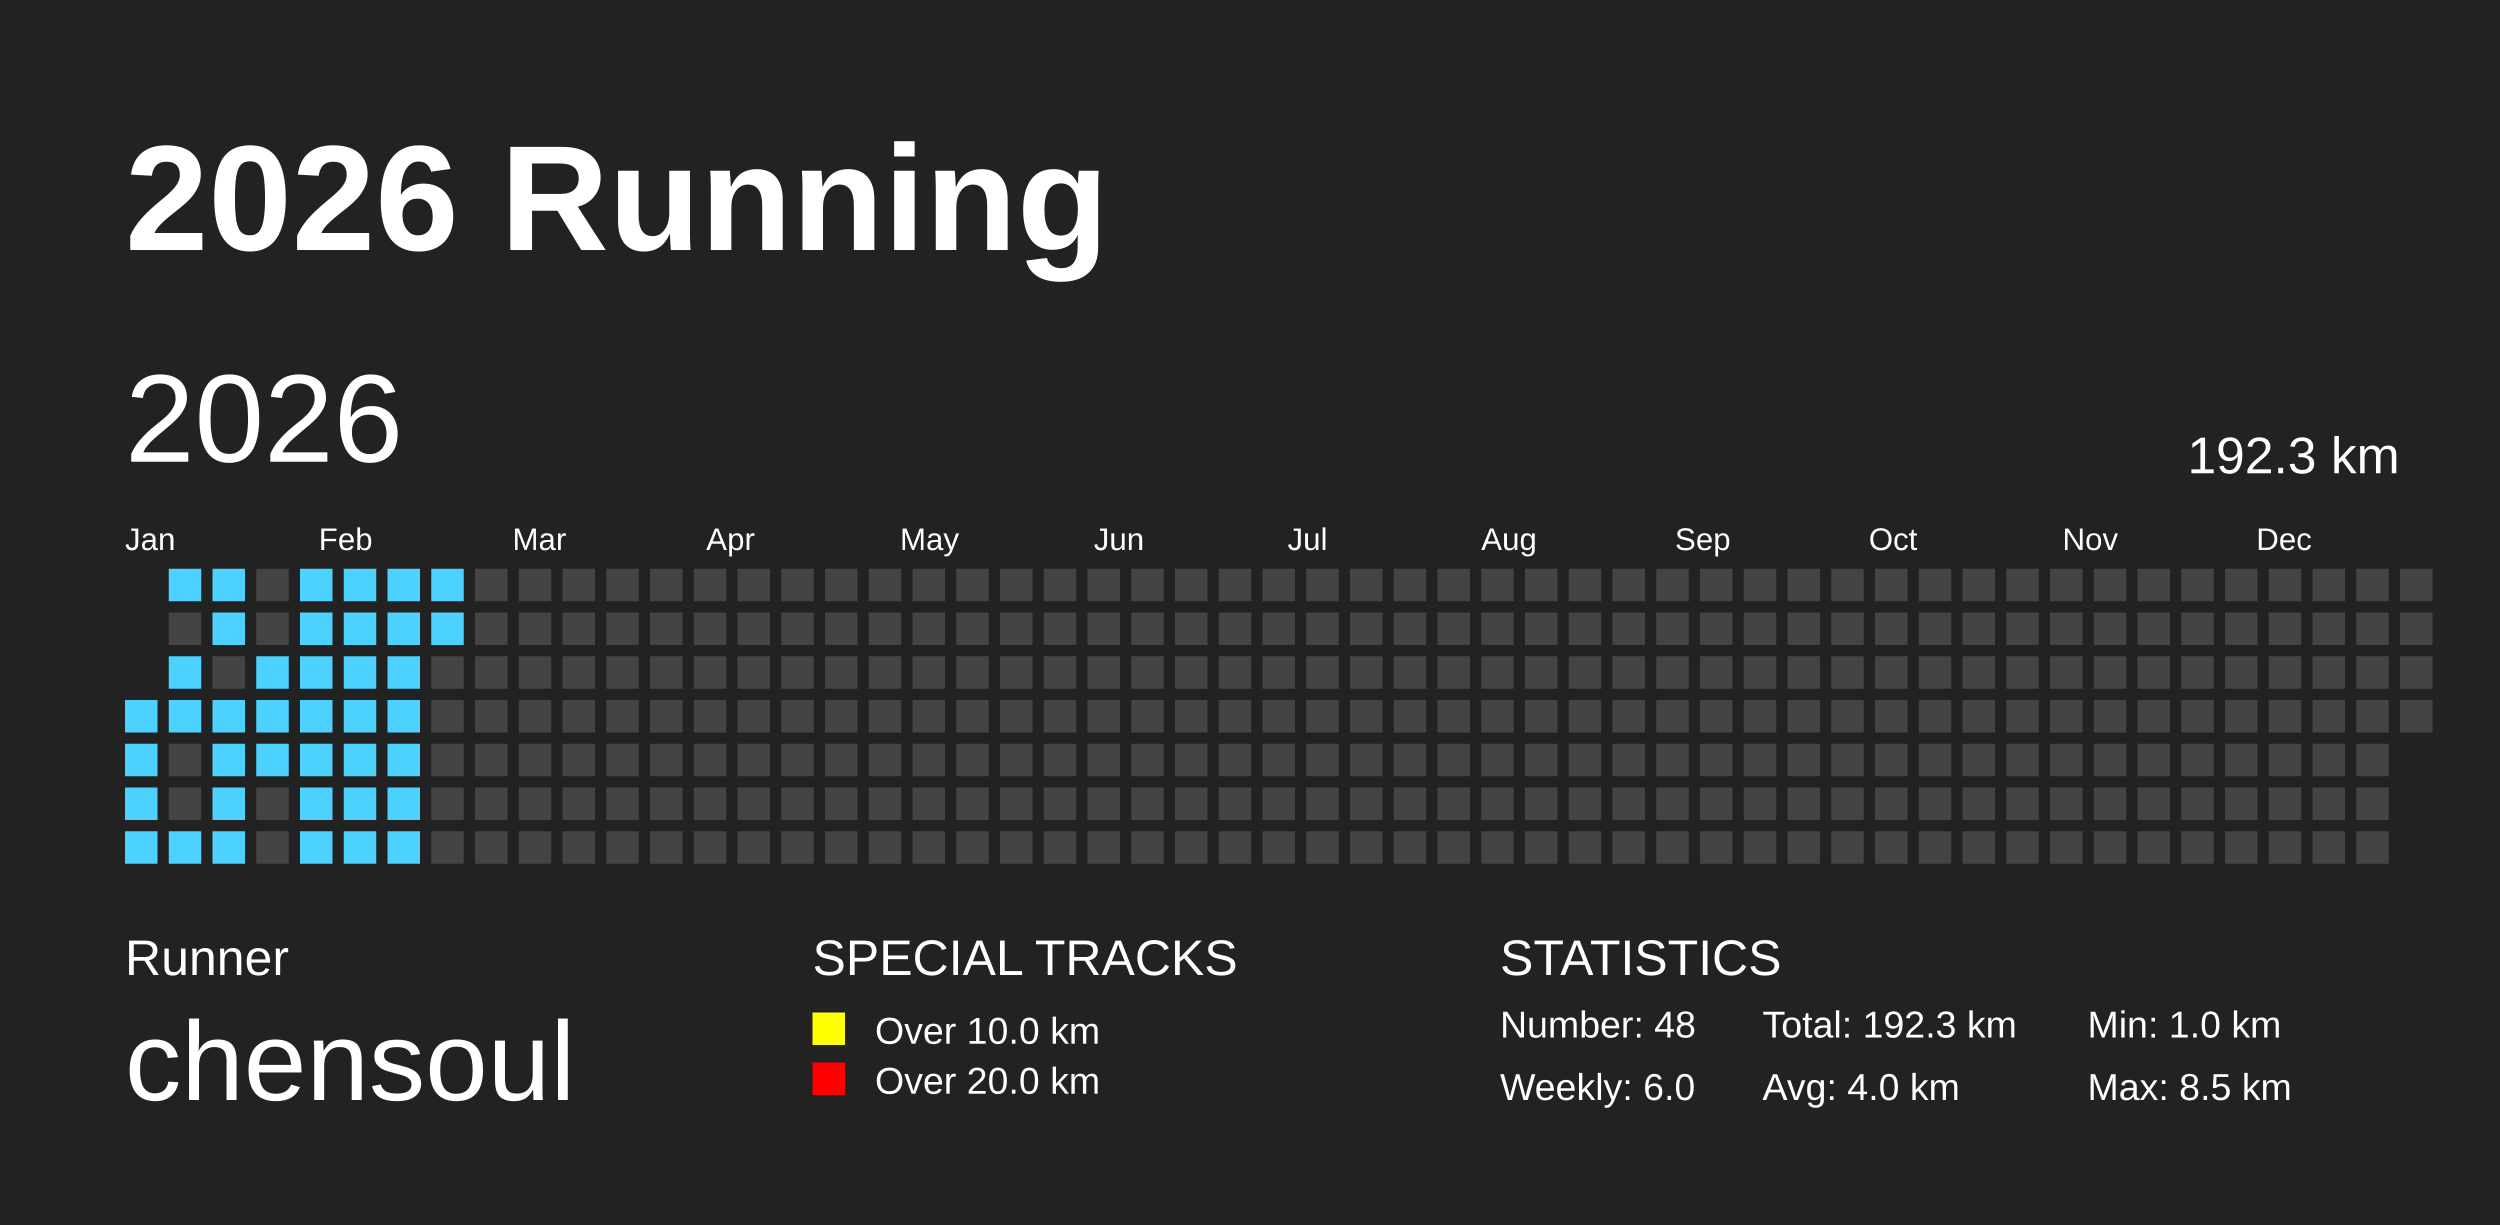
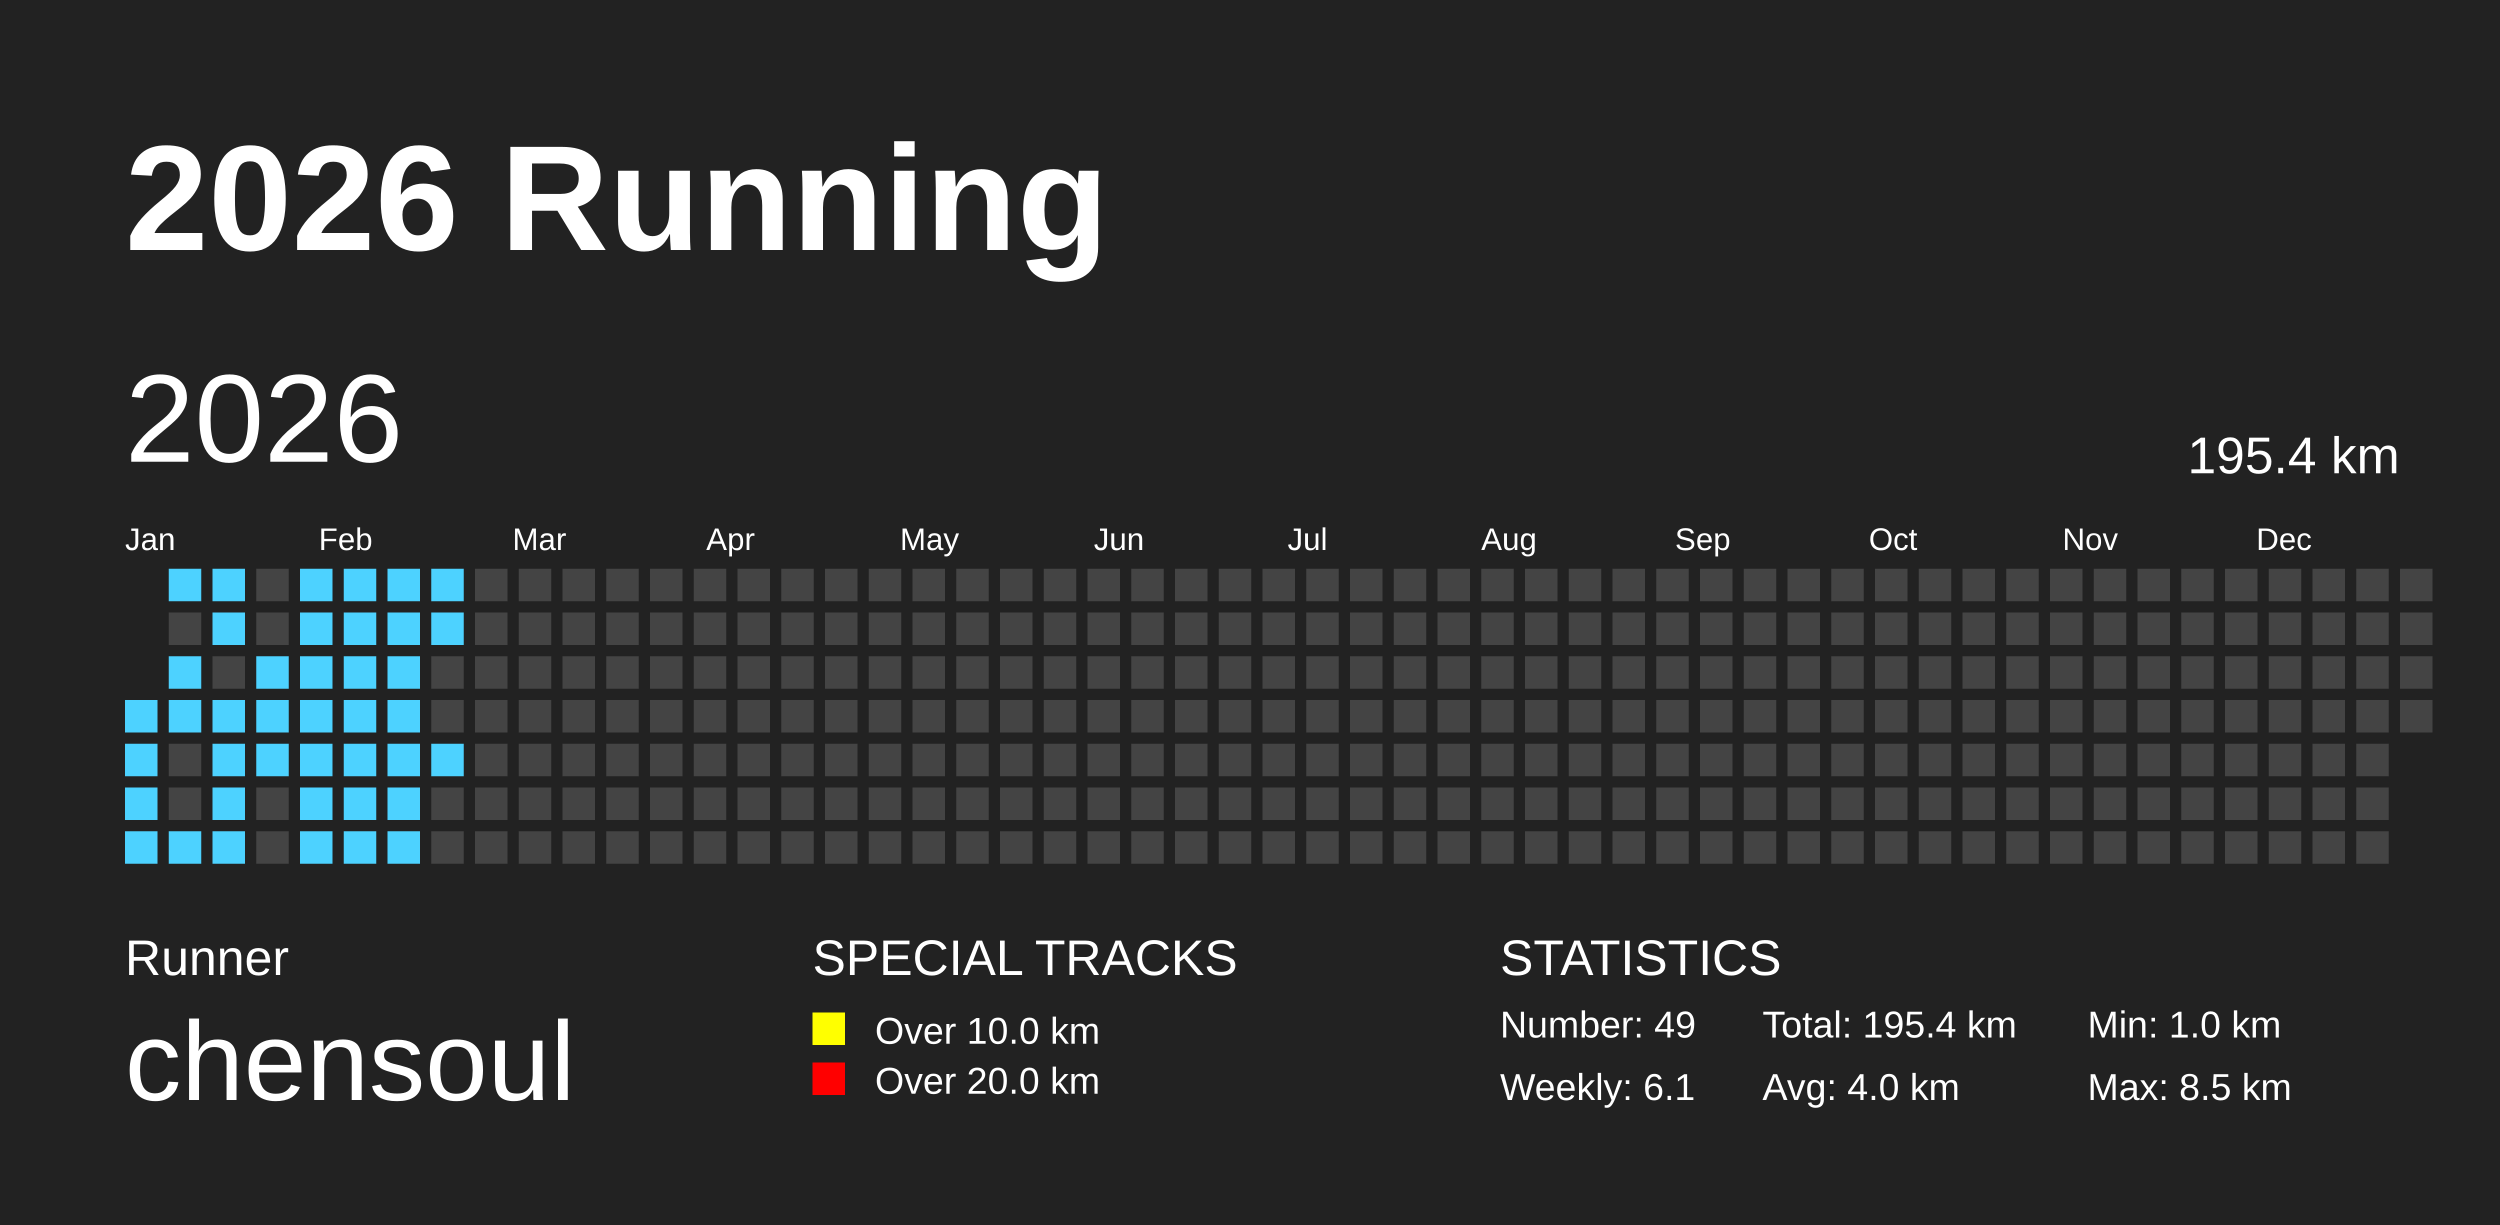
<svg xmlns="http://www.w3.org/2000/svg" baseProfile="full" height="98mm" version="1.1" viewBox="0,0,200,98" width="200mm">
  <defs />
  <rect fill="#222222" height="98" width="200" x="0" y="0" />
  <text fill="#FFFFFF" style="font-size:12px; font-family:Arial; font-weight:bold;" x="10" y="20">2026 Running</text>
  <text fill="#FFFFFF" style="font-size:4px; font-family:Arial" x="10" y="78">Runner</text>
  <text fill="#FFFFFF" style="font-size:9px; font-family:Arial" x="10" y="88">chensoul</text>
  <text fill="#FFFFFF" style="font-size:4px; font-family:Arial" x="65" y="78">SPECIAL TRACKS</text>
  <rect fill="yellow" height="2.6" width="2.6" x="65" y="81" />
  <text fill="#FFFFFF" style="font-size:3px; font-family:Arial" x="70" y="83.5">Over 10.0 km</text>
  <rect fill="red" height="2.6" width="2.6" x="65" y="85" />
  <text fill="#FFFFFF" style="font-size:3px; font-family:Arial" x="70" y="87.5">Over 20.0 km</text>
  <text fill="#FFFFFF" style="font-size:4px; font-family:Arial" x="120" y="78">STATISTICS</text>
-   <text fill="#FFFFFF" style="font-size:3px; font-family:Arial" x="120" y="83">Number: 48</text>
-   <text fill="#FFFFFF" style="font-size:3px; font-family:Arial" x="120" y="88">Weekly: 6.0</text>
-   <text fill="#FFFFFF" style="font-size:3px; font-family:Arial" x="141" y="83">Total: 192.3 km</text>
+   <text fill="#FFFFFF" style="font-size:3px; font-family:Arial" x="120" y="83">Number: 49</text>
+   <text fill="#FFFFFF" style="font-size:3px; font-family:Arial" x="120" y="88">Weekly: 6.1</text>
+   <text fill="#FFFFFF" style="font-size:3px; font-family:Arial" x="141" y="83">Total: 195.4 km</text>
  <text fill="#FFFFFF" style="font-size:3px; font-family:Arial" x="141" y="88">Avg: 4.0 km</text>
  <text fill="#FFFFFF" style="font-size:3px; font-family:Arial" x="167" y="83">Min: 1.0 km</text>
  <text fill="#FFFFFF" style="font-size:3px; font-family:Arial" x="167" y="88">Max: 8.5 km</text>
  <text dominant-baseline="hanging" fill="#FFFFFF" style="font-size:10.0px; font-family:Arial;" x="10" y="30">2026</text>
-   <text dominant-baseline="hanging" fill="#FFFFFF" style="font-size:4.125px; font-family:Arial;" x="175" y="35">192.3 km</text>
+   <text dominant-baseline="hanging" fill="#FFFFFF" style="font-size:4.125px; font-family:Arial;" x="175" y="35">195.4 km</text>
  <text fill="#FFFFFF" style="font-size:2.5px; font-family:Arial" x="10.0" y="44">Jan</text>
  <text fill="#FFFFFF" style="font-size:2.5px; font-family:Arial" x="25.5" y="44">Feb</text>
  <text fill="#FFFFFF" style="font-size:2.5px; font-family:Arial" x="41.0" y="44">Mar</text>
  <text fill="#FFFFFF" style="font-size:2.5px; font-family:Arial" x="56.5" y="44">Apr</text>
  <text fill="#FFFFFF" style="font-size:2.5px; font-family:Arial" x="72.0" y="44">May</text>
  <text fill="#FFFFFF" style="font-size:2.5px; font-family:Arial" x="87.5" y="44">Jun</text>
  <text fill="#FFFFFF" style="font-size:2.5px; font-family:Arial" x="103.0" y="44">Jul</text>
  <text fill="#FFFFFF" style="font-size:2.5px; font-family:Arial" x="118.5" y="44">Aug</text>
  <text fill="#FFFFFF" style="font-size:2.5px; font-family:Arial" x="134.0" y="44">Sep</text>
  <text fill="#FFFFFF" style="font-size:2.5px; font-family:Arial" x="149.5" y="44">Oct</text>
  <text fill="#FFFFFF" style="font-size:2.5px; font-family:Arial" x="165.0" y="44">Nov</text>
  <text fill="#FFFFFF" style="font-size:2.5px; font-family:Arial" x="180.5" y="44">Dec</text>
  <rect fill="#4DD2FF" height="2.6" width="2.6" x="10.0" y="56.0" />
  <rect fill="#4DD2FF" height="2.6" width="2.6" x="10.0" y="59.5" />
  <rect fill="#4DD2FF" height="2.6" width="2.6" x="10.0" y="63.0" />
  <rect fill="#4DD2FF" height="2.6" width="2.6" x="10.0" y="66.5" />
  <rect fill="#4DD2FF" height="2.6" width="2.6" x="13.5" y="45.5" />
  <rect fill="#444444" height="2.6" width="2.6" x="13.5" y="49.0" />
  <rect fill="#4DD2FF" height="2.6" width="2.6" x="13.5" y="52.5" />
  <rect fill="#4DD2FF" height="2.6" width="2.6" x="13.5" y="56.0" />
  <rect fill="#444444" height="2.6" width="2.6" x="13.5" y="59.5" />
  <rect fill="#444444" height="2.6" width="2.6" x="13.5" y="63.0" />
  <rect fill="#4DD2FF" height="2.6" width="2.6" x="13.5" y="66.5" />
  <rect fill="#4DD2FF" height="2.6" width="2.6" x="17.0" y="45.5" />
  <rect fill="#4DD2FF" height="2.6" width="2.6" x="17.0" y="49.0" />
  <rect fill="#444444" height="2.6" width="2.6" x="17.0" y="52.5" />
  <rect fill="#4DD2FF" height="2.6" width="2.6" x="17.0" y="56.0" />
  <rect fill="#4DD2FF" height="2.6" width="2.6" x="17.0" y="59.5" />
  <rect fill="#4DD2FF" height="2.6" width="2.6" x="17.0" y="63.0" />
  <rect fill="#4DD2FF" height="2.6" width="2.6" x="17.0" y="66.5" />
  <rect fill="#444444" height="2.6" width="2.6" x="20.5" y="45.5" />
  <rect fill="#444444" height="2.6" width="2.6" x="20.5" y="49.0" />
  <rect fill="#4DD2FF" height="2.6" width="2.6" x="20.5" y="52.5" />
  <rect fill="#4DD2FF" height="2.6" width="2.6" x="20.5" y="56.0" />
  <rect fill="#4DD2FF" height="2.6" width="2.6" x="20.5" y="59.5" />
  <rect fill="#444444" height="2.6" width="2.6" x="20.5" y="63.0" />
  <rect fill="#444444" height="2.6" width="2.6" x="20.5" y="66.5" />
  <rect fill="#4DD2FF" height="2.6" width="2.6" x="24.0" y="45.5" />
  <rect fill="#4DD2FF" height="2.6" width="2.6" x="24.0" y="49.0" />
  <rect fill="#4DD2FF" height="2.6" width="2.6" x="24.0" y="52.5" />
  <rect fill="#4DD2FF" height="2.6" width="2.6" x="24.0" y="56.0" />
  <rect fill="#4DD2FF" height="2.6" width="2.6" x="24.0" y="59.5" />
  <rect fill="#4DD2FF" height="2.6" width="2.6" x="24.0" y="63.0" />
  <rect fill="#4DD2FF" height="2.6" width="2.6" x="24.0" y="66.5" />
  <rect fill="#4DD2FF" height="2.6" width="2.6" x="27.5" y="45.5" />
  <rect fill="#4DD2FF" height="2.6" width="2.6" x="27.5" y="49.0" />
  <rect fill="#4DD2FF" height="2.6" width="2.6" x="27.5" y="52.5" />
  <rect fill="#4DD2FF" height="2.6" width="2.6" x="27.5" y="56.0" />
  <rect fill="#4DD2FF" height="2.6" width="2.6" x="27.5" y="59.5" />
  <rect fill="#4DD2FF" height="2.6" width="2.6" x="27.5" y="63.0" />
  <rect fill="#4DD2FF" height="2.6" width="2.6" x="27.5" y="66.5" />
  <rect fill="#4DD2FF" height="2.6" width="2.6" x="31.0" y="45.5" />
  <rect fill="#4DD2FF" height="2.6" width="2.6" x="31.0" y="49.0" />
  <rect fill="#4DD2FF" height="2.6" width="2.6" x="31.0" y="52.5" />
  <rect fill="#4DD2FF" height="2.6" width="2.6" x="31.0" y="56.0" />
  <rect fill="#4DD2FF" height="2.6" width="2.6" x="31.0" y="59.5" />
  <rect fill="#4DD2FF" height="2.6" width="2.6" x="31.0" y="63.0" />
  <rect fill="#4DD2FF" height="2.6" width="2.6" x="31.0" y="66.5" />
  <rect fill="#4DD2FF" height="2.6" width="2.6" x="34.5" y="45.5" />
  <rect fill="#4DD2FF" height="2.6" width="2.6" x="34.5" y="49.0" />
  <rect fill="#444444" height="2.6" width="2.6" x="34.5" y="52.5" />
  <rect fill="#444444" height="2.6" width="2.6" x="34.5" y="56.0" />
-   <rect fill="#444444" height="2.6" width="2.6" x="34.5" y="59.5" />
+   <rect fill="#4DD2FF" height="2.6" width="2.6" x="34.5" y="59.5" />
  <rect fill="#444444" height="2.6" width="2.6" x="34.5" y="63.0" />
  <rect fill="#444444" height="2.6" width="2.6" x="34.5" y="66.5" />
  <rect fill="#444444" height="2.6" width="2.6" x="38.0" y="45.5" />
  <rect fill="#444444" height="2.6" width="2.6" x="38.0" y="49.0" />
  <rect fill="#444444" height="2.6" width="2.6" x="38.0" y="52.5" />
  <rect fill="#444444" height="2.6" width="2.6" x="38.0" y="56.0" />
  <rect fill="#444444" height="2.6" width="2.6" x="38.0" y="59.5" />
  <rect fill="#444444" height="2.6" width="2.6" x="38.0" y="63.0" />
  <rect fill="#444444" height="2.6" width="2.6" x="38.0" y="66.5" />
  <rect fill="#444444" height="2.6" width="2.6" x="41.5" y="45.5" />
  <rect fill="#444444" height="2.6" width="2.6" x="41.5" y="49.0" />
  <rect fill="#444444" height="2.6" width="2.6" x="41.5" y="52.5" />
  <rect fill="#444444" height="2.6" width="2.6" x="41.5" y="56.0" />
  <rect fill="#444444" height="2.6" width="2.6" x="41.5" y="59.5" />
  <rect fill="#444444" height="2.6" width="2.6" x="41.5" y="63.0" />
  <rect fill="#444444" height="2.6" width="2.6" x="41.5" y="66.5" />
  <rect fill="#444444" height="2.6" width="2.6" x="45.0" y="45.5" />
  <rect fill="#444444" height="2.6" width="2.6" x="45.0" y="49.0" />
  <rect fill="#444444" height="2.6" width="2.6" x="45.0" y="52.5" />
  <rect fill="#444444" height="2.6" width="2.6" x="45.0" y="56.0" />
  <rect fill="#444444" height="2.6" width="2.6" x="45.0" y="59.5" />
  <rect fill="#444444" height="2.6" width="2.6" x="45.0" y="63.0" />
  <rect fill="#444444" height="2.6" width="2.6" x="45.0" y="66.5" />
  <rect fill="#444444" height="2.6" width="2.6" x="48.5" y="45.5" />
  <rect fill="#444444" height="2.6" width="2.6" x="48.5" y="49.0" />
  <rect fill="#444444" height="2.6" width="2.6" x="48.5" y="52.5" />
  <rect fill="#444444" height="2.6" width="2.6" x="48.5" y="56.0" />
  <rect fill="#444444" height="2.6" width="2.6" x="48.5" y="59.5" />
  <rect fill="#444444" height="2.6" width="2.6" x="48.5" y="63.0" />
  <rect fill="#444444" height="2.6" width="2.6" x="48.5" y="66.5" />
  <rect fill="#444444" height="2.6" width="2.6" x="52.0" y="45.5" />
  <rect fill="#444444" height="2.6" width="2.6" x="52.0" y="49.0" />
  <rect fill="#444444" height="2.6" width="2.6" x="52.0" y="52.5" />
  <rect fill="#444444" height="2.6" width="2.6" x="52.0" y="56.0" />
  <rect fill="#444444" height="2.6" width="2.6" x="52.0" y="59.5" />
  <rect fill="#444444" height="2.6" width="2.6" x="52.0" y="63.0" />
  <rect fill="#444444" height="2.6" width="2.6" x="52.0" y="66.5" />
  <rect fill="#444444" height="2.6" width="2.6" x="55.5" y="45.5" />
  <rect fill="#444444" height="2.6" width="2.6" x="55.5" y="49.0" />
  <rect fill="#444444" height="2.6" width="2.6" x="55.5" y="52.5" />
  <rect fill="#444444" height="2.6" width="2.6" x="55.5" y="56.0" />
  <rect fill="#444444" height="2.6" width="2.6" x="55.5" y="59.5" />
  <rect fill="#444444" height="2.6" width="2.6" x="55.5" y="63.0" />
  <rect fill="#444444" height="2.6" width="2.6" x="55.5" y="66.5" />
  <rect fill="#444444" height="2.6" width="2.6" x="59.0" y="45.5" />
  <rect fill="#444444" height="2.6" width="2.6" x="59.0" y="49.0" />
  <rect fill="#444444" height="2.6" width="2.6" x="59.0" y="52.5" />
  <rect fill="#444444" height="2.6" width="2.6" x="59.0" y="56.0" />
  <rect fill="#444444" height="2.6" width="2.6" x="59.0" y="59.5" />
  <rect fill="#444444" height="2.6" width="2.6" x="59.0" y="63.0" />
  <rect fill="#444444" height="2.6" width="2.6" x="59.0" y="66.5" />
  <rect fill="#444444" height="2.6" width="2.6" x="62.5" y="45.5" />
  <rect fill="#444444" height="2.6" width="2.6" x="62.5" y="49.0" />
  <rect fill="#444444" height="2.6" width="2.6" x="62.5" y="52.5" />
  <rect fill="#444444" height="2.6" width="2.6" x="62.5" y="56.0" />
  <rect fill="#444444" height="2.6" width="2.6" x="62.5" y="59.5" />
  <rect fill="#444444" height="2.6" width="2.6" x="62.5" y="63.0" />
  <rect fill="#444444" height="2.6" width="2.6" x="62.5" y="66.5" />
  <rect fill="#444444" height="2.6" width="2.6" x="66.0" y="45.5" />
  <rect fill="#444444" height="2.6" width="2.6" x="66.0" y="49.0" />
  <rect fill="#444444" height="2.6" width="2.6" x="66.0" y="52.5" />
  <rect fill="#444444" height="2.6" width="2.6" x="66.0" y="56.0" />
  <rect fill="#444444" height="2.6" width="2.6" x="66.0" y="59.5" />
  <rect fill="#444444" height="2.6" width="2.6" x="66.0" y="63.0" />
  <rect fill="#444444" height="2.6" width="2.6" x="66.0" y="66.5" />
  <rect fill="#444444" height="2.6" width="2.6" x="69.5" y="45.5" />
  <rect fill="#444444" height="2.6" width="2.6" x="69.5" y="49.0" />
  <rect fill="#444444" height="2.6" width="2.6" x="69.5" y="52.5" />
  <rect fill="#444444" height="2.6" width="2.6" x="69.5" y="56.0" />
  <rect fill="#444444" height="2.6" width="2.6" x="69.5" y="59.5" />
  <rect fill="#444444" height="2.6" width="2.6" x="69.5" y="63.0" />
  <rect fill="#444444" height="2.6" width="2.6" x="69.5" y="66.5" />
  <rect fill="#444444" height="2.6" width="2.6" x="73.0" y="45.5" />
  <rect fill="#444444" height="2.6" width="2.6" x="73.0" y="49.0" />
  <rect fill="#444444" height="2.6" width="2.6" x="73.0" y="52.5" />
  <rect fill="#444444" height="2.6" width="2.6" x="73.0" y="56.0" />
  <rect fill="#444444" height="2.6" width="2.6" x="73.0" y="59.5" />
  <rect fill="#444444" height="2.6" width="2.6" x="73.0" y="63.0" />
  <rect fill="#444444" height="2.6" width="2.6" x="73.0" y="66.5" />
  <rect fill="#444444" height="2.6" width="2.6" x="76.5" y="45.5" />
  <rect fill="#444444" height="2.6" width="2.6" x="76.5" y="49.0" />
  <rect fill="#444444" height="2.6" width="2.6" x="76.5" y="52.5" />
  <rect fill="#444444" height="2.6" width="2.6" x="76.5" y="56.0" />
  <rect fill="#444444" height="2.6" width="2.6" x="76.5" y="59.5" />
  <rect fill="#444444" height="2.6" width="2.6" x="76.5" y="63.0" />
  <rect fill="#444444" height="2.6" width="2.6" x="76.5" y="66.5" />
  <rect fill="#444444" height="2.6" width="2.6" x="80.0" y="45.5" />
  <rect fill="#444444" height="2.6" width="2.6" x="80.0" y="49.0" />
  <rect fill="#444444" height="2.6" width="2.6" x="80.0" y="52.5" />
  <rect fill="#444444" height="2.6" width="2.6" x="80.0" y="56.0" />
  <rect fill="#444444" height="2.6" width="2.6" x="80.0" y="59.5" />
  <rect fill="#444444" height="2.6" width="2.6" x="80.0" y="63.0" />
  <rect fill="#444444" height="2.6" width="2.6" x="80.0" y="66.5" />
  <rect fill="#444444" height="2.6" width="2.6" x="83.5" y="45.5" />
  <rect fill="#444444" height="2.6" width="2.6" x="83.5" y="49.0" />
  <rect fill="#444444" height="2.6" width="2.6" x="83.5" y="52.5" />
  <rect fill="#444444" height="2.6" width="2.6" x="83.5" y="56.0" />
  <rect fill="#444444" height="2.6" width="2.6" x="83.5" y="59.5" />
  <rect fill="#444444" height="2.6" width="2.6" x="83.5" y="63.0" />
  <rect fill="#444444" height="2.6" width="2.6" x="83.5" y="66.5" />
  <rect fill="#444444" height="2.6" width="2.6" x="87.0" y="45.5" />
  <rect fill="#444444" height="2.6" width="2.6" x="87.0" y="49.0" />
  <rect fill="#444444" height="2.6" width="2.6" x="87.0" y="52.5" />
  <rect fill="#444444" height="2.6" width="2.6" x="87.0" y="56.0" />
  <rect fill="#444444" height="2.6" width="2.6" x="87.0" y="59.5" />
  <rect fill="#444444" height="2.6" width="2.6" x="87.0" y="63.0" />
  <rect fill="#444444" height="2.6" width="2.6" x="87.0" y="66.5" />
  <rect fill="#444444" height="2.6" width="2.6" x="90.5" y="45.5" />
  <rect fill="#444444" height="2.6" width="2.6" x="90.5" y="49.0" />
  <rect fill="#444444" height="2.6" width="2.6" x="90.5" y="52.5" />
  <rect fill="#444444" height="2.6" width="2.6" x="90.5" y="56.0" />
  <rect fill="#444444" height="2.6" width="2.6" x="90.5" y="59.5" />
  <rect fill="#444444" height="2.6" width="2.6" x="90.5" y="63.0" />
  <rect fill="#444444" height="2.6" width="2.6" x="90.5" y="66.5" />
  <rect fill="#444444" height="2.6" width="2.6" x="94.0" y="45.5" />
  <rect fill="#444444" height="2.6" width="2.6" x="94.0" y="49.0" />
  <rect fill="#444444" height="2.6" width="2.6" x="94.0" y="52.5" />
  <rect fill="#444444" height="2.6" width="2.6" x="94.0" y="56.0" />
  <rect fill="#444444" height="2.6" width="2.6" x="94.0" y="59.5" />
  <rect fill="#444444" height="2.6" width="2.6" x="94.0" y="63.0" />
  <rect fill="#444444" height="2.6" width="2.6" x="94.0" y="66.5" />
  <rect fill="#444444" height="2.6" width="2.6" x="97.5" y="45.5" />
  <rect fill="#444444" height="2.6" width="2.6" x="97.5" y="49.0" />
  <rect fill="#444444" height="2.6" width="2.6" x="97.5" y="52.5" />
  <rect fill="#444444" height="2.6" width="2.6" x="97.5" y="56.0" />
  <rect fill="#444444" height="2.6" width="2.6" x="97.5" y="59.5" />
  <rect fill="#444444" height="2.6" width="2.6" x="97.5" y="63.0" />
  <rect fill="#444444" height="2.6" width="2.6" x="97.5" y="66.5" />
  <rect fill="#444444" height="2.6" width="2.6" x="101.0" y="45.5" />
  <rect fill="#444444" height="2.6" width="2.6" x="101.0" y="49.0" />
  <rect fill="#444444" height="2.6" width="2.6" x="101.0" y="52.5" />
  <rect fill="#444444" height="2.6" width="2.6" x="101.0" y="56.0" />
  <rect fill="#444444" height="2.6" width="2.6" x="101.0" y="59.5" />
  <rect fill="#444444" height="2.6" width="2.6" x="101.0" y="63.0" />
  <rect fill="#444444" height="2.6" width="2.6" x="101.0" y="66.5" />
  <rect fill="#444444" height="2.6" width="2.6" x="104.5" y="45.5" />
  <rect fill="#444444" height="2.6" width="2.6" x="104.5" y="49.0" />
  <rect fill="#444444" height="2.6" width="2.6" x="104.5" y="52.5" />
  <rect fill="#444444" height="2.6" width="2.6" x="104.5" y="56.0" />
  <rect fill="#444444" height="2.6" width="2.6" x="104.5" y="59.5" />
  <rect fill="#444444" height="2.6" width="2.6" x="104.5" y="63.0" />
  <rect fill="#444444" height="2.6" width="2.6" x="104.5" y="66.5" />
  <rect fill="#444444" height="2.6" width="2.6" x="108.0" y="45.5" />
  <rect fill="#444444" height="2.6" width="2.6" x="108.0" y="49.0" />
  <rect fill="#444444" height="2.6" width="2.6" x="108.0" y="52.5" />
  <rect fill="#444444" height="2.6" width="2.6" x="108.0" y="56.0" />
  <rect fill="#444444" height="2.6" width="2.6" x="108.0" y="59.5" />
  <rect fill="#444444" height="2.6" width="2.6" x="108.0" y="63.0" />
  <rect fill="#444444" height="2.6" width="2.6" x="108.0" y="66.5" />
  <rect fill="#444444" height="2.6" width="2.6" x="111.5" y="45.5" />
  <rect fill="#444444" height="2.6" width="2.6" x="111.5" y="49.0" />
  <rect fill="#444444" height="2.6" width="2.6" x="111.5" y="52.5" />
  <rect fill="#444444" height="2.6" width="2.6" x="111.5" y="56.0" />
  <rect fill="#444444" height="2.6" width="2.6" x="111.5" y="59.5" />
  <rect fill="#444444" height="2.6" width="2.6" x="111.5" y="63.0" />
  <rect fill="#444444" height="2.6" width="2.6" x="111.5" y="66.5" />
  <rect fill="#444444" height="2.6" width="2.6" x="115.0" y="45.5" />
  <rect fill="#444444" height="2.6" width="2.6" x="115.0" y="49.0" />
  <rect fill="#444444" height="2.6" width="2.6" x="115.0" y="52.5" />
  <rect fill="#444444" height="2.6" width="2.6" x="115.0" y="56.0" />
  <rect fill="#444444" height="2.6" width="2.6" x="115.0" y="59.5" />
  <rect fill="#444444" height="2.6" width="2.6" x="115.0" y="63.0" />
  <rect fill="#444444" height="2.6" width="2.6" x="115.0" y="66.5" />
  <rect fill="#444444" height="2.6" width="2.6" x="118.5" y="45.5" />
  <rect fill="#444444" height="2.6" width="2.6" x="118.5" y="49.0" />
  <rect fill="#444444" height="2.6" width="2.6" x="118.5" y="52.5" />
  <rect fill="#444444" height="2.6" width="2.6" x="118.5" y="56.0" />
  <rect fill="#444444" height="2.6" width="2.6" x="118.5" y="59.5" />
  <rect fill="#444444" height="2.6" width="2.6" x="118.5" y="63.0" />
  <rect fill="#444444" height="2.6" width="2.6" x="118.5" y="66.5" />
  <rect fill="#444444" height="2.6" width="2.6" x="122.0" y="45.5" />
  <rect fill="#444444" height="2.6" width="2.6" x="122.0" y="49.0" />
  <rect fill="#444444" height="2.6" width="2.6" x="122.0" y="52.5" />
  <rect fill="#444444" height="2.6" width="2.6" x="122.0" y="56.0" />
  <rect fill="#444444" height="2.6" width="2.6" x="122.0" y="59.5" />
  <rect fill="#444444" height="2.6" width="2.6" x="122.0" y="63.0" />
  <rect fill="#444444" height="2.6" width="2.6" x="122.0" y="66.5" />
  <rect fill="#444444" height="2.6" width="2.6" x="125.5" y="45.5" />
  <rect fill="#444444" height="2.6" width="2.6" x="125.5" y="49.0" />
  <rect fill="#444444" height="2.6" width="2.6" x="125.5" y="52.5" />
  <rect fill="#444444" height="2.6" width="2.6" x="125.5" y="56.0" />
  <rect fill="#444444" height="2.6" width="2.6" x="125.5" y="59.5" />
  <rect fill="#444444" height="2.6" width="2.6" x="125.5" y="63.0" />
  <rect fill="#444444" height="2.6" width="2.6" x="125.5" y="66.5" />
  <rect fill="#444444" height="2.6" width="2.6" x="129.0" y="45.5" />
  <rect fill="#444444" height="2.6" width="2.6" x="129.0" y="49.0" />
  <rect fill="#444444" height="2.6" width="2.6" x="129.0" y="52.5" />
  <rect fill="#444444" height="2.6" width="2.6" x="129.0" y="56.0" />
  <rect fill="#444444" height="2.6" width="2.6" x="129.0" y="59.5" />
  <rect fill="#444444" height="2.6" width="2.6" x="129.0" y="63.0" />
  <rect fill="#444444" height="2.6" width="2.6" x="129.0" y="66.5" />
  <rect fill="#444444" height="2.6" width="2.6" x="132.5" y="45.5" />
  <rect fill="#444444" height="2.6" width="2.6" x="132.5" y="49.0" />
  <rect fill="#444444" height="2.6" width="2.6" x="132.5" y="52.5" />
  <rect fill="#444444" height="2.6" width="2.6" x="132.5" y="56.0" />
  <rect fill="#444444" height="2.6" width="2.6" x="132.5" y="59.5" />
  <rect fill="#444444" height="2.6" width="2.6" x="132.5" y="63.0" />
  <rect fill="#444444" height="2.6" width="2.6" x="132.5" y="66.5" />
  <rect fill="#444444" height="2.6" width="2.6" x="136.0" y="45.5" />
  <rect fill="#444444" height="2.6" width="2.6" x="136.0" y="49.0" />
  <rect fill="#444444" height="2.6" width="2.6" x="136.0" y="52.5" />
  <rect fill="#444444" height="2.6" width="2.6" x="136.0" y="56.0" />
  <rect fill="#444444" height="2.6" width="2.6" x="136.0" y="59.5" />
  <rect fill="#444444" height="2.6" width="2.6" x="136.0" y="63.0" />
  <rect fill="#444444" height="2.6" width="2.6" x="136.0" y="66.5" />
  <rect fill="#444444" height="2.6" width="2.6" x="139.5" y="45.5" />
  <rect fill="#444444" height="2.6" width="2.6" x="139.5" y="49.0" />
  <rect fill="#444444" height="2.6" width="2.6" x="139.5" y="52.5" />
  <rect fill="#444444" height="2.6" width="2.6" x="139.5" y="56.0" />
  <rect fill="#444444" height="2.6" width="2.6" x="139.5" y="59.5" />
  <rect fill="#444444" height="2.6" width="2.6" x="139.5" y="63.0" />
  <rect fill="#444444" height="2.6" width="2.6" x="139.5" y="66.5" />
  <rect fill="#444444" height="2.6" width="2.6" x="143.0" y="45.5" />
  <rect fill="#444444" height="2.6" width="2.6" x="143.0" y="49.0" />
  <rect fill="#444444" height="2.6" width="2.6" x="143.0" y="52.5" />
  <rect fill="#444444" height="2.6" width="2.6" x="143.0" y="56.0" />
  <rect fill="#444444" height="2.6" width="2.6" x="143.0" y="59.5" />
  <rect fill="#444444" height="2.6" width="2.6" x="143.0" y="63.0" />
  <rect fill="#444444" height="2.6" width="2.6" x="143.0" y="66.5" />
  <rect fill="#444444" height="2.6" width="2.6" x="146.5" y="45.5" />
  <rect fill="#444444" height="2.6" width="2.6" x="146.5" y="49.0" />
  <rect fill="#444444" height="2.6" width="2.6" x="146.5" y="52.5" />
  <rect fill="#444444" height="2.6" width="2.6" x="146.5" y="56.0" />
  <rect fill="#444444" height="2.6" width="2.6" x="146.5" y="59.5" />
  <rect fill="#444444" height="2.6" width="2.6" x="146.5" y="63.0" />
  <rect fill="#444444" height="2.6" width="2.6" x="146.5" y="66.5" />
  <rect fill="#444444" height="2.6" width="2.6" x="150.0" y="45.5" />
  <rect fill="#444444" height="2.6" width="2.6" x="150.0" y="49.0" />
  <rect fill="#444444" height="2.6" width="2.6" x="150.0" y="52.5" />
  <rect fill="#444444" height="2.6" width="2.6" x="150.0" y="56.0" />
  <rect fill="#444444" height="2.6" width="2.6" x="150.0" y="59.5" />
  <rect fill="#444444" height="2.6" width="2.6" x="150.0" y="63.0" />
  <rect fill="#444444" height="2.6" width="2.6" x="150.0" y="66.5" />
  <rect fill="#444444" height="2.6" width="2.6" x="153.5" y="45.5" />
  <rect fill="#444444" height="2.6" width="2.6" x="153.5" y="49.0" />
  <rect fill="#444444" height="2.6" width="2.6" x="153.5" y="52.5" />
  <rect fill="#444444" height="2.6" width="2.6" x="153.5" y="56.0" />
  <rect fill="#444444" height="2.6" width="2.6" x="153.5" y="59.5" />
  <rect fill="#444444" height="2.6" width="2.6" x="153.5" y="63.0" />
  <rect fill="#444444" height="2.6" width="2.6" x="153.5" y="66.5" />
  <rect fill="#444444" height="2.6" width="2.6" x="157.0" y="45.5" />
  <rect fill="#444444" height="2.6" width="2.6" x="157.0" y="49.0" />
  <rect fill="#444444" height="2.6" width="2.6" x="157.0" y="52.5" />
  <rect fill="#444444" height="2.6" width="2.6" x="157.0" y="56.0" />
  <rect fill="#444444" height="2.6" width="2.6" x="157.0" y="59.5" />
  <rect fill="#444444" height="2.6" width="2.6" x="157.0" y="63.0" />
  <rect fill="#444444" height="2.6" width="2.6" x="157.0" y="66.5" />
  <rect fill="#444444" height="2.6" width="2.6" x="160.5" y="45.5" />
  <rect fill="#444444" height="2.6" width="2.6" x="160.5" y="49.0" />
  <rect fill="#444444" height="2.6" width="2.6" x="160.5" y="52.5" />
  <rect fill="#444444" height="2.6" width="2.6" x="160.5" y="56.0" />
  <rect fill="#444444" height="2.6" width="2.6" x="160.5" y="59.5" />
  <rect fill="#444444" height="2.6" width="2.6" x="160.5" y="63.0" />
  <rect fill="#444444" height="2.6" width="2.6" x="160.5" y="66.5" />
  <rect fill="#444444" height="2.6" width="2.6" x="164.0" y="45.5" />
  <rect fill="#444444" height="2.6" width="2.6" x="164.0" y="49.0" />
  <rect fill="#444444" height="2.6" width="2.6" x="164.0" y="52.5" />
  <rect fill="#444444" height="2.6" width="2.6" x="164.0" y="56.0" />
  <rect fill="#444444" height="2.6" width="2.6" x="164.0" y="59.5" />
  <rect fill="#444444" height="2.6" width="2.6" x="164.0" y="63.0" />
  <rect fill="#444444" height="2.6" width="2.6" x="164.0" y="66.5" />
  <rect fill="#444444" height="2.6" width="2.6" x="167.5" y="45.5" />
  <rect fill="#444444" height="2.6" width="2.6" x="167.5" y="49.0" />
  <rect fill="#444444" height="2.6" width="2.6" x="167.5" y="52.5" />
  <rect fill="#444444" height="2.6" width="2.6" x="167.5" y="56.0" />
  <rect fill="#444444" height="2.6" width="2.6" x="167.5" y="59.5" />
  <rect fill="#444444" height="2.6" width="2.6" x="167.5" y="63.0" />
  <rect fill="#444444" height="2.6" width="2.6" x="167.5" y="66.5" />
  <rect fill="#444444" height="2.6" width="2.6" x="171.0" y="45.5" />
  <rect fill="#444444" height="2.6" width="2.6" x="171.0" y="49.0" />
  <rect fill="#444444" height="2.6" width="2.6" x="171.0" y="52.5" />
  <rect fill="#444444" height="2.6" width="2.6" x="171.0" y="56.0" />
  <rect fill="#444444" height="2.6" width="2.6" x="171.0" y="59.5" />
  <rect fill="#444444" height="2.6" width="2.6" x="171.0" y="63.0" />
  <rect fill="#444444" height="2.6" width="2.6" x="171.0" y="66.5" />
  <rect fill="#444444" height="2.6" width="2.6" x="174.5" y="45.5" />
  <rect fill="#444444" height="2.6" width="2.6" x="174.5" y="49.0" />
  <rect fill="#444444" height="2.6" width="2.6" x="174.5" y="52.5" />
  <rect fill="#444444" height="2.6" width="2.6" x="174.5" y="56.0" />
  <rect fill="#444444" height="2.6" width="2.6" x="174.5" y="59.5" />
  <rect fill="#444444" height="2.6" width="2.6" x="174.5" y="63.0" />
  <rect fill="#444444" height="2.6" width="2.6" x="174.5" y="66.5" />
  <rect fill="#444444" height="2.6" width="2.6" x="178.0" y="45.5" />
  <rect fill="#444444" height="2.6" width="2.6" x="178.0" y="49.0" />
  <rect fill="#444444" height="2.6" width="2.6" x="178.0" y="52.5" />
  <rect fill="#444444" height="2.6" width="2.6" x="178.0" y="56.0" />
  <rect fill="#444444" height="2.6" width="2.6" x="178.0" y="59.5" />
  <rect fill="#444444" height="2.6" width="2.6" x="178.0" y="63.0" />
  <rect fill="#444444" height="2.6" width="2.6" x="178.0" y="66.5" />
  <rect fill="#444444" height="2.6" width="2.6" x="181.5" y="45.5" />
  <rect fill="#444444" height="2.6" width="2.6" x="181.5" y="49.0" />
  <rect fill="#444444" height="2.6" width="2.6" x="181.5" y="52.5" />
  <rect fill="#444444" height="2.6" width="2.6" x="181.5" y="56.0" />
  <rect fill="#444444" height="2.6" width="2.6" x="181.5" y="59.5" />
  <rect fill="#444444" height="2.6" width="2.6" x="181.5" y="63.0" />
  <rect fill="#444444" height="2.6" width="2.6" x="181.5" y="66.5" />
  <rect fill="#444444" height="2.6" width="2.6" x="185.0" y="45.5" />
  <rect fill="#444444" height="2.6" width="2.6" x="185.0" y="49.0" />
  <rect fill="#444444" height="2.6" width="2.6" x="185.0" y="52.5" />
  <rect fill="#444444" height="2.6" width="2.6" x="185.0" y="56.0" />
  <rect fill="#444444" height="2.6" width="2.6" x="185.0" y="59.5" />
  <rect fill="#444444" height="2.6" width="2.6" x="185.0" y="63.0" />
  <rect fill="#444444" height="2.6" width="2.6" x="185.0" y="66.5" />
  <rect fill="#444444" height="2.6" width="2.6" x="188.5" y="45.5" />
  <rect fill="#444444" height="2.6" width="2.6" x="188.5" y="49.0" />
  <rect fill="#444444" height="2.6" width="2.6" x="188.5" y="52.5" />
  <rect fill="#444444" height="2.6" width="2.6" x="188.5" y="56.0" />
  <rect fill="#444444" height="2.6" width="2.6" x="188.5" y="59.5" />
  <rect fill="#444444" height="2.6" width="2.6" x="188.5" y="63.0" />
  <rect fill="#444444" height="2.6" width="2.6" x="188.5" y="66.5" />
  <rect fill="#444444" height="2.6" width="2.6" x="192.0" y="45.5" />
  <rect fill="#444444" height="2.6" width="2.6" x="192.0" y="49.0" />
  <rect fill="#444444" height="2.6" width="2.6" x="192.0" y="52.5" />
  <rect fill="#444444" height="2.6" width="2.6" x="192.0" y="56.0" />
</svg>
